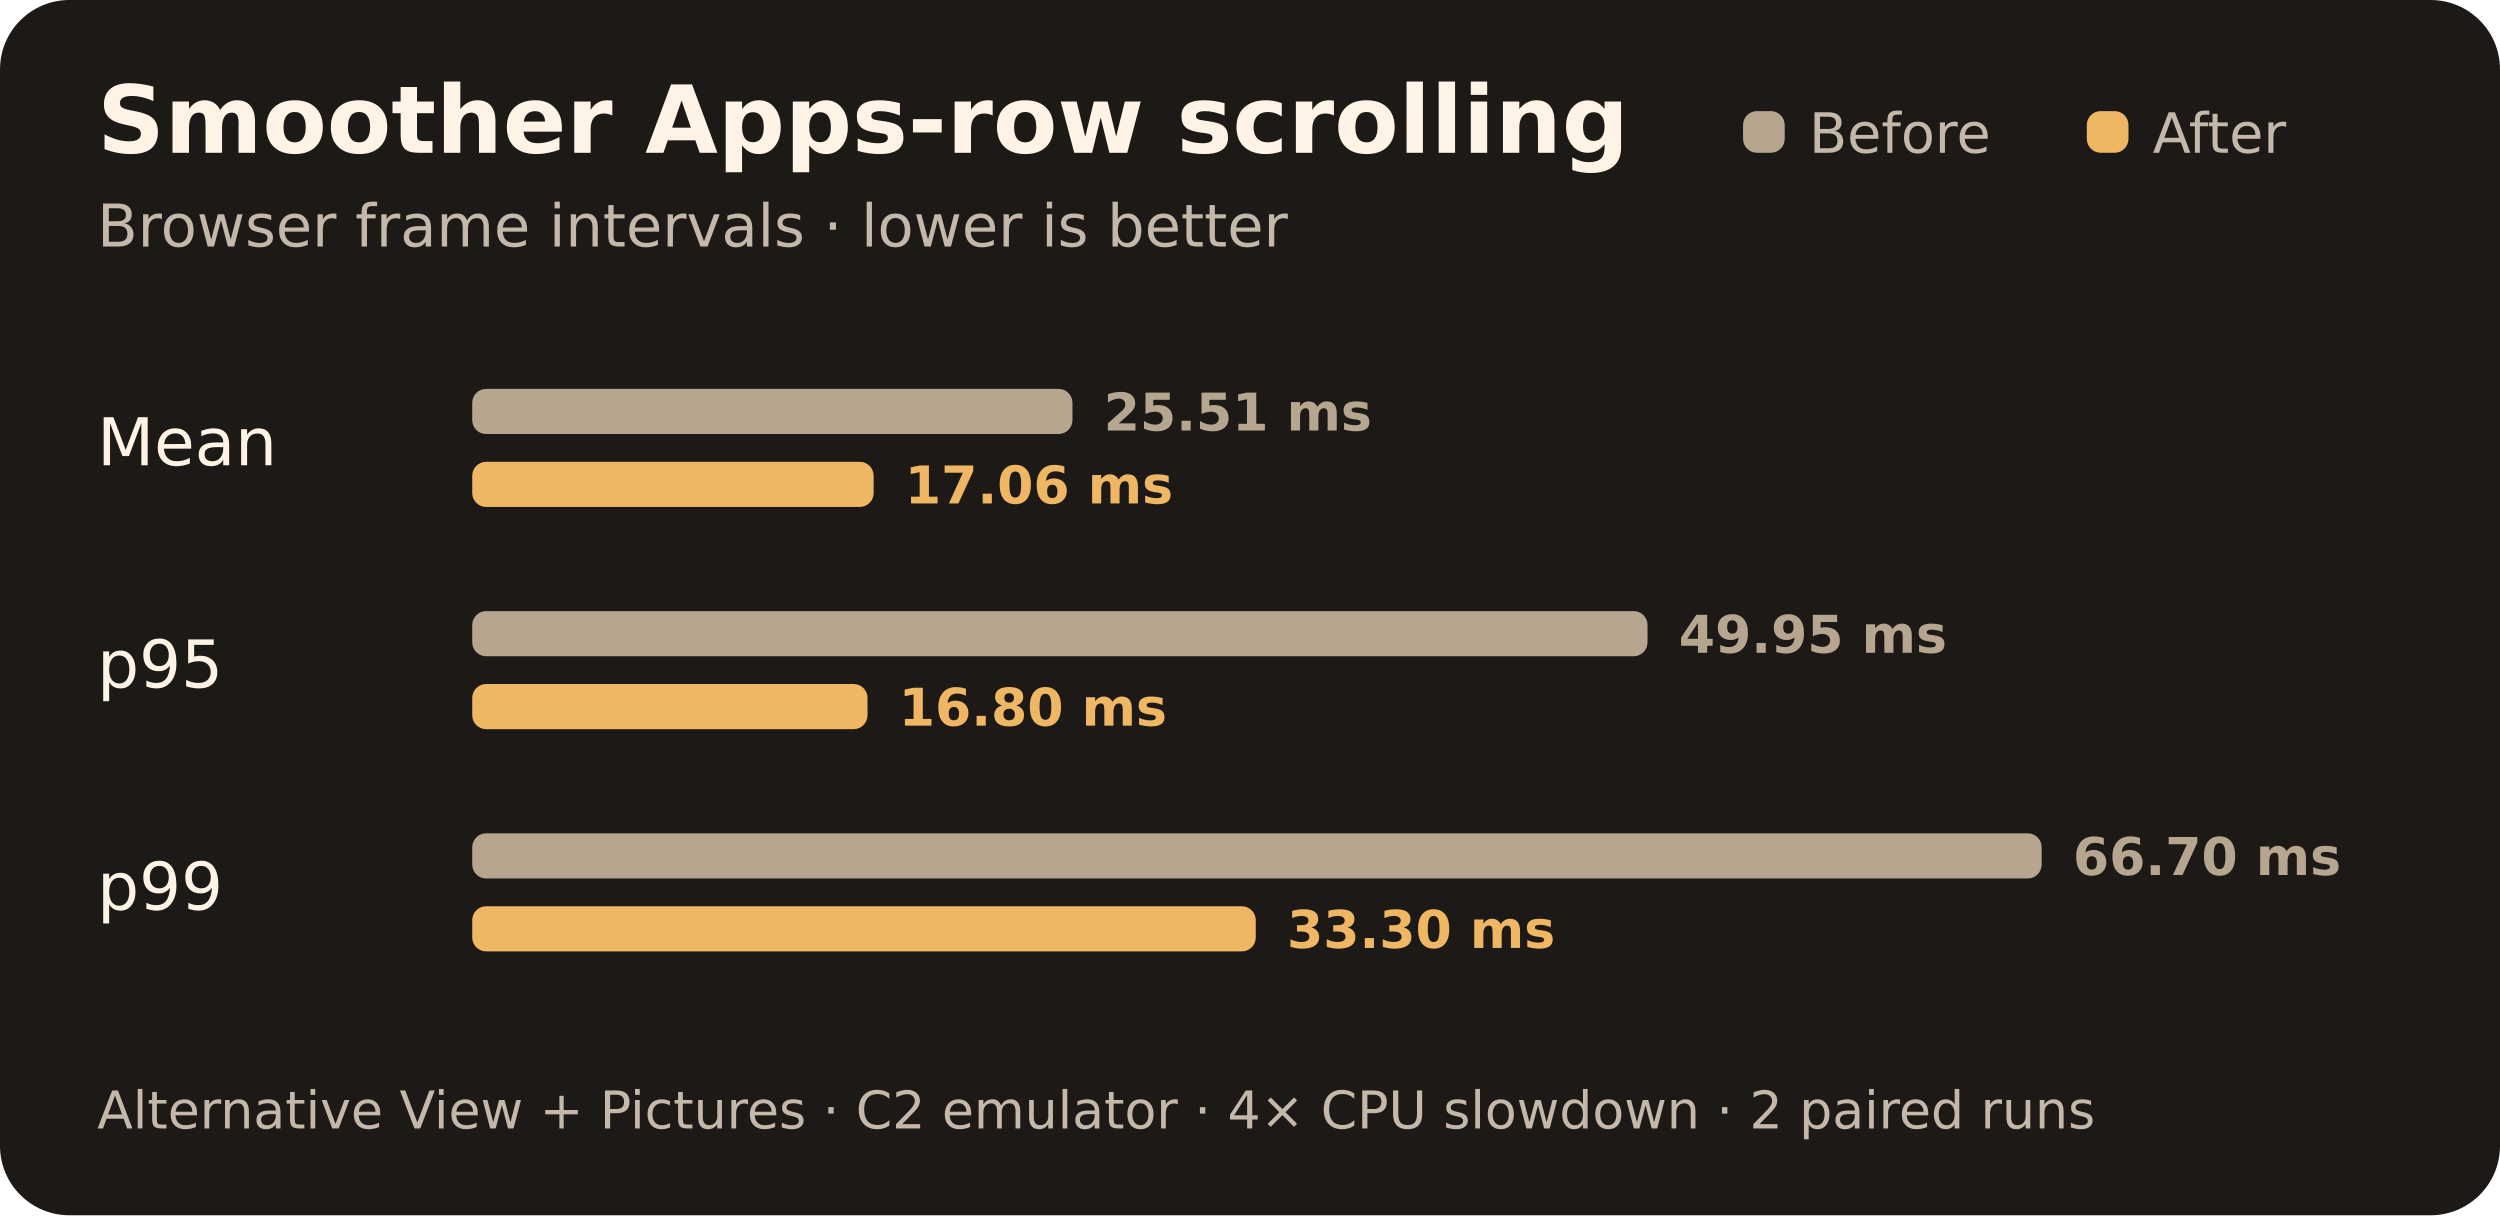
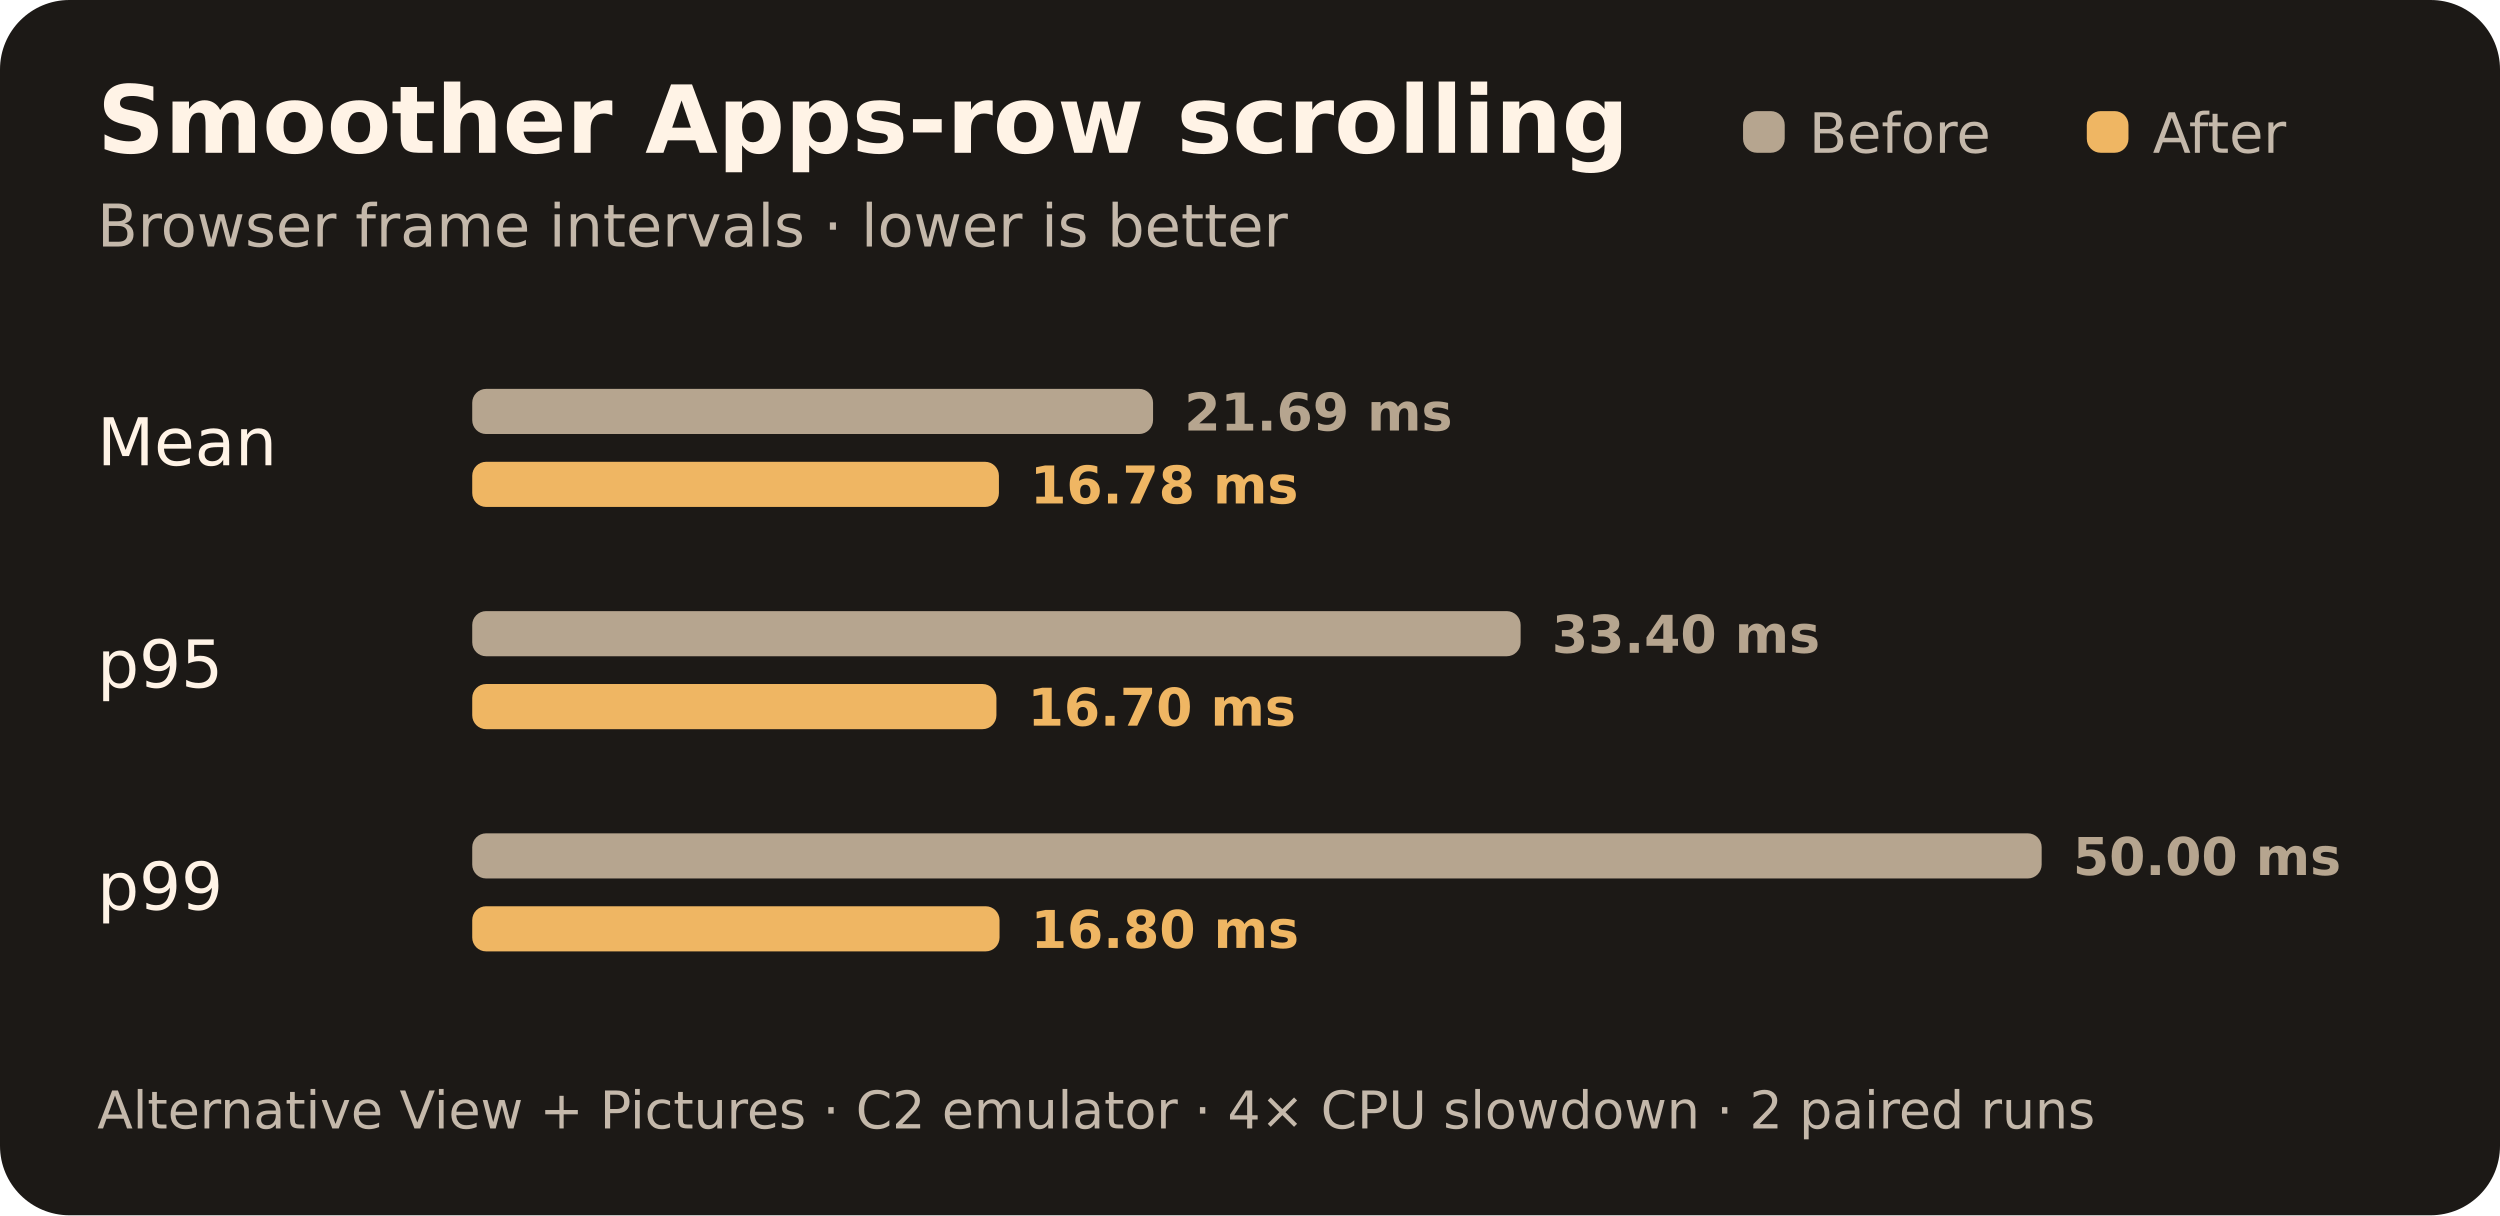
<svg xmlns="http://www.w3.org/2000/svg" width="720" height="350" viewBox="0 0 720 350" role="img" aria-labelledby="title desc">
  <g font-family="system-ui, DejaVu Sans, sans-serif">
    <rect x="0" y="0" width="720" height="350" rx="20" fill="#1c1916" />
    <text x="28" y="44" font-size="27" fill="#fff3e6" font-weight="700">Smoother Apps-row scrolling</text>
    <text x="28" y="71" font-size="17" fill="#c4b8aa" font-weight="500">Browser frame intervals · lower is better</text>
    <rect x="502" y="32" width="12" height="12" rx="4" fill="#b6a58f" />
    <text x="521" y="44" font-size="16" fill="#c4b8aa" font-weight="500">Before</text>
    <rect x="601" y="32" width="12" height="12" rx="4" fill="#efb663" />
    <text x="620" y="44" font-size="16" fill="#c4b8aa" font-weight="500">After</text>
    <text x="28" y="134" font-size="19" fill="#fff3e6" font-weight="500">Mean</text>
-     <rect x="136" y="112" width="172.87" height="13" rx="4" fill="#b6a58f" />
-     <text x="317.87" y="124" font-size="15" fill="#b6a58f" font-weight="700">25.51 ms</text>
-     <rect x="136" y="133" width="115.61" height="13" rx="4" fill="#efb663" />
-     <text x="260.61" y="145" font-size="15" fill="#efb663" font-weight="700">17.06 ms</text>
+     <rect x="136" y="112" width="196.08" height="13" rx="4" fill="#b6a58f" />
+     <text x="341.08" y="124" font-size="15" fill="#b6a58f" font-weight="700">21.69 ms</text>
+     <rect x="136" y="133" width="151.69" height="13" rx="4" fill="#efb663" />
+     <text x="296.69" y="145" font-size="15" fill="#efb663" font-weight="700">16.78 ms</text>
    <text x="28" y="198" font-size="19" fill="#fff3e6" font-weight="500">p95</text>
-     <rect x="136" y="176" width="338.49" height="13" rx="4" fill="#b6a58f" />
-     <text x="483.49" y="188" font-size="15" fill="#b6a58f" font-weight="700">49.95 ms</text>
-     <rect x="136" y="197" width="113.85" height="13" rx="4" fill="#efb663" />
-     <text x="258.85" y="209" font-size="15" fill="#efb663" font-weight="700">16.80 ms</text>
+     <rect x="136" y="176" width="301.94" height="13" rx="4" fill="#b6a58f" />
+     <text x="446.94" y="188" font-size="15" fill="#b6a58f" font-weight="700">33.40 ms</text>
+     <rect x="136" y="197" width="150.97" height="13" rx="4" fill="#efb663" />
+     <text x="295.97" y="209" font-size="15" fill="#efb663" font-weight="700">16.70 ms</text>
    <text x="28" y="262" font-size="19" fill="#fff3e6" font-weight="500">p99</text>
    <rect x="136" y="240" width="452.0" height="13" rx="4" fill="#b6a58f" />
-     <text x="597.0" y="252" font-size="15" fill="#b6a58f" font-weight="700">66.70 ms</text>
-     <rect x="136" y="261" width="225.66" height="13" rx="4" fill="#efb663" />
-     <text x="370.66" y="273" font-size="15" fill="#efb663" font-weight="700">33.30 ms</text>
+     <text x="597.0" y="252" font-size="15" fill="#b6a58f" font-weight="700">50.00 ms</text>
+     <rect x="136" y="261" width="151.87" height="13" rx="4" fill="#efb663" />
+     <text x="296.87" y="273" font-size="15" fill="#efb663" font-weight="700">16.80 ms</text>
    <text x="28" y="325" font-size="15" fill="#c4b8aa" font-weight="500">Alternative View + Pictures · C2 emulator · 4× CPU slowdown · 2 paired runs</text>
  </g>
</svg>
